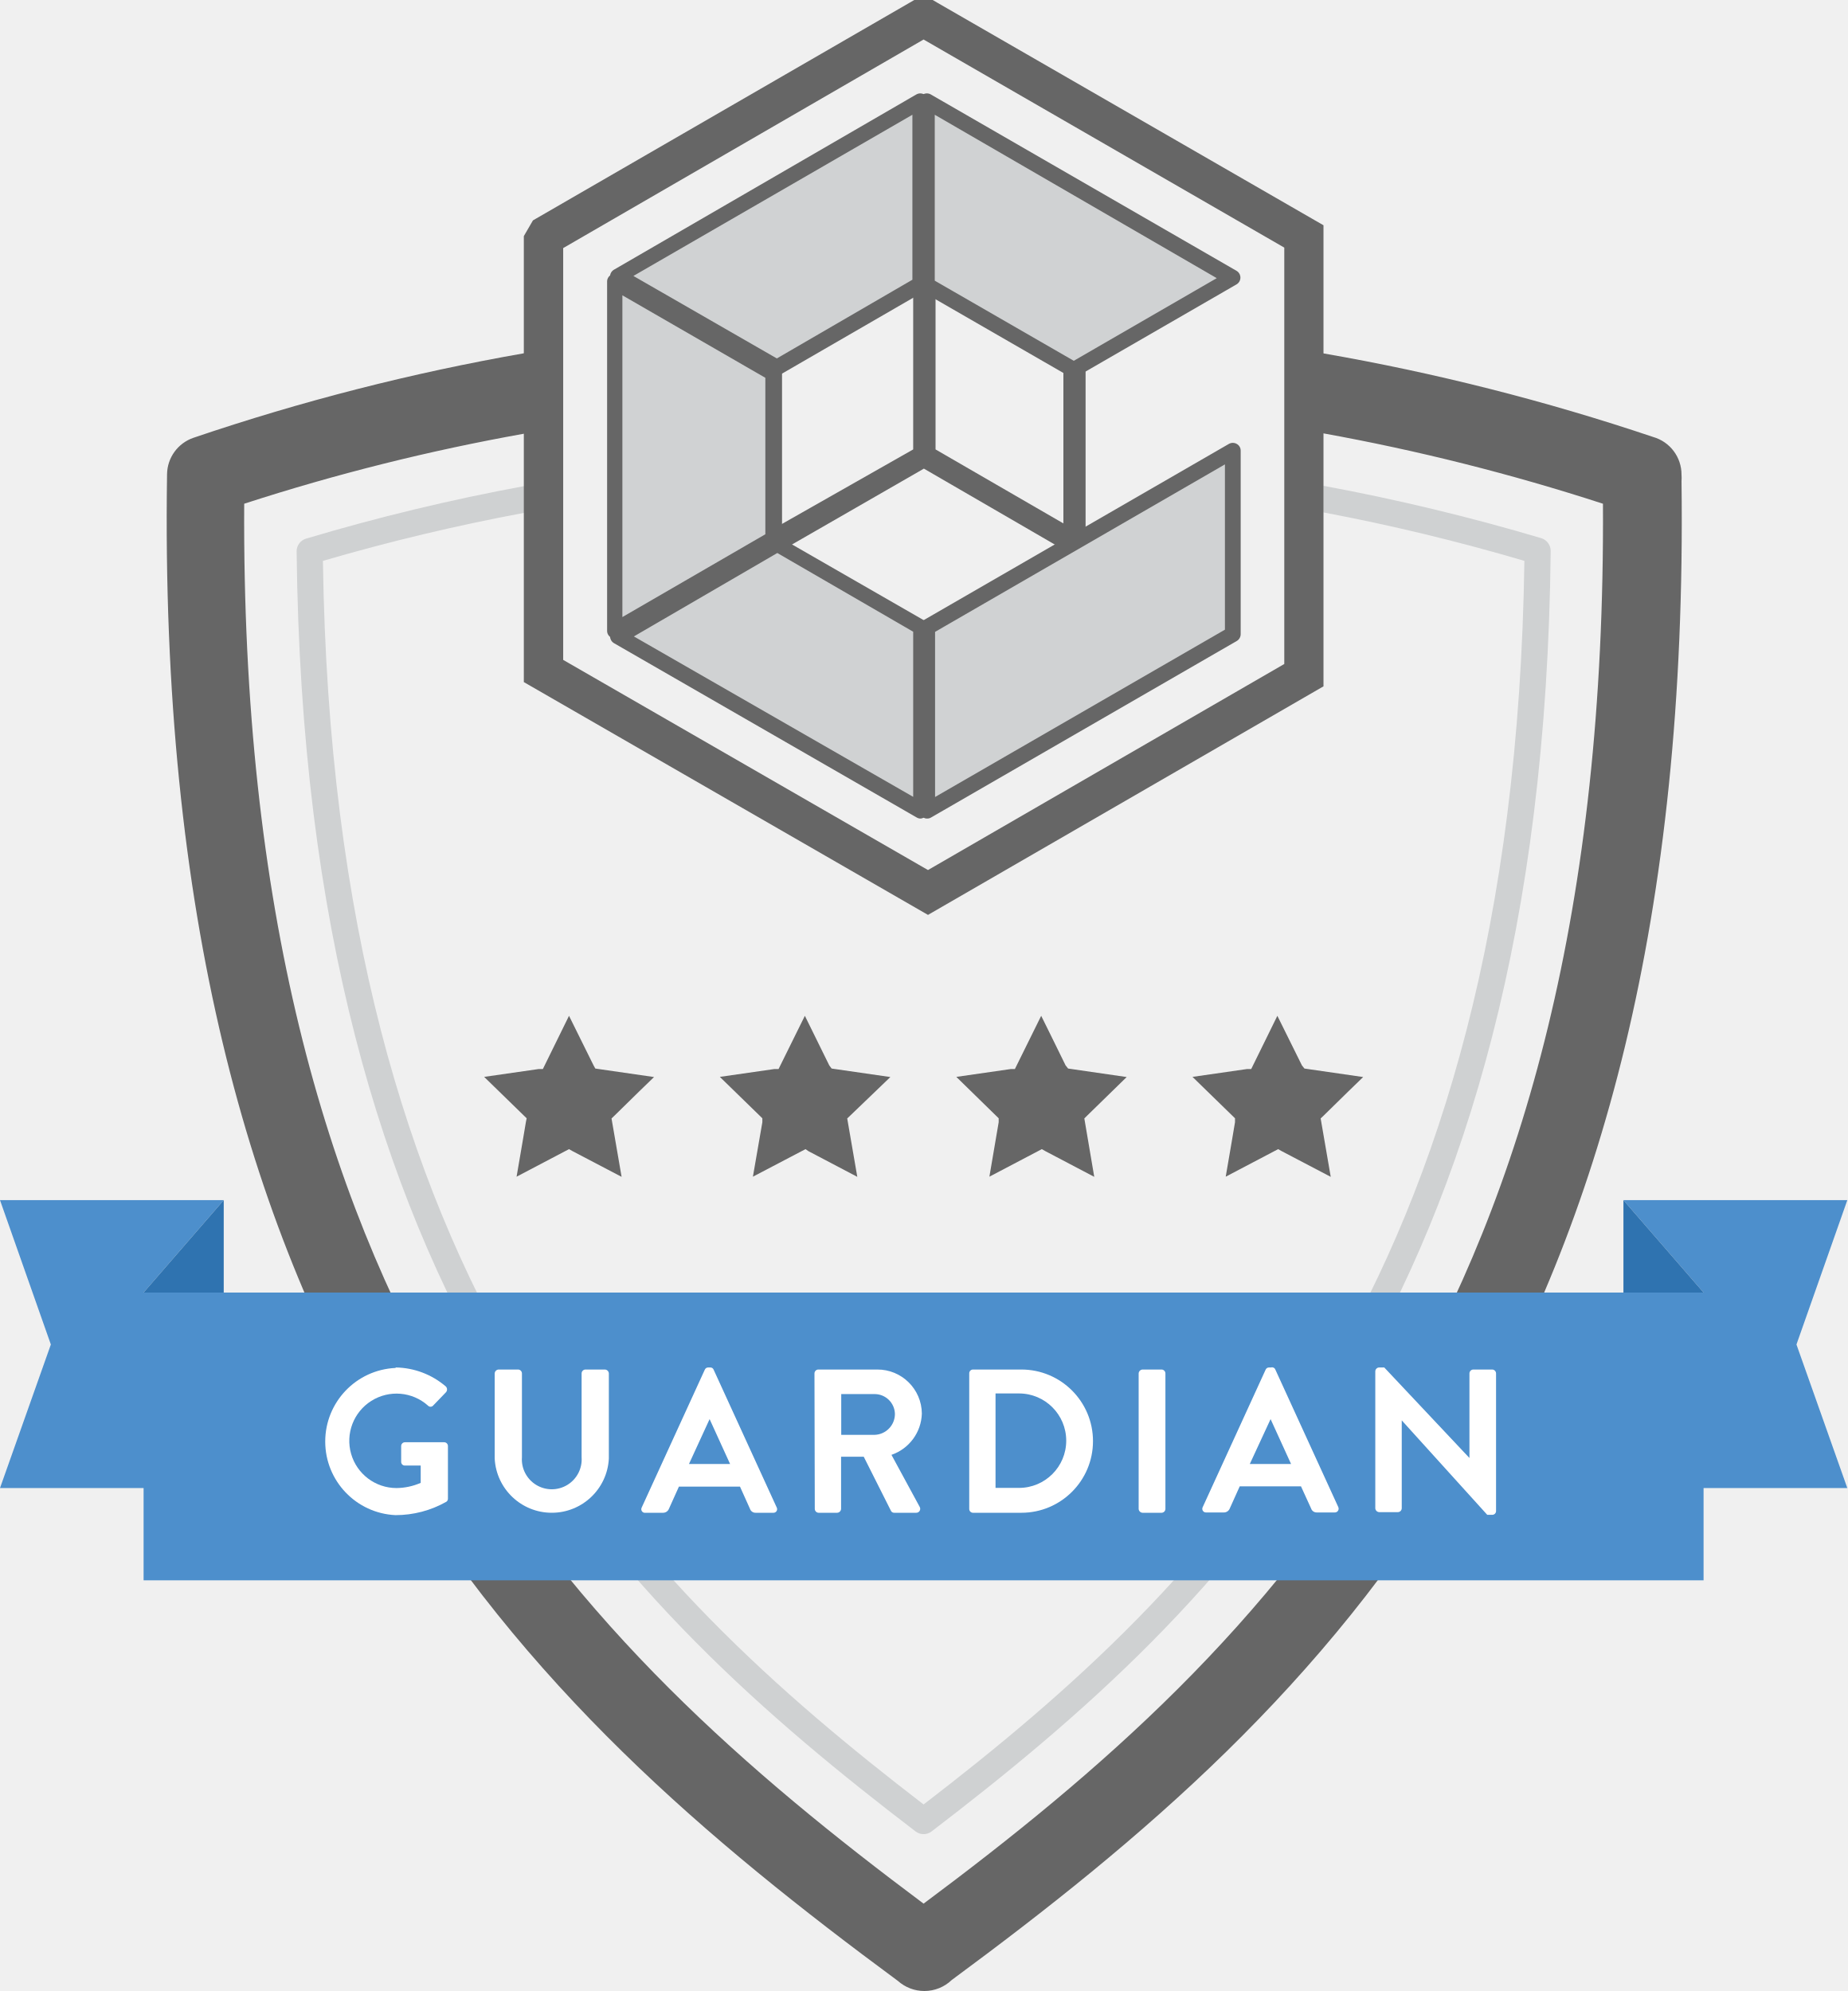
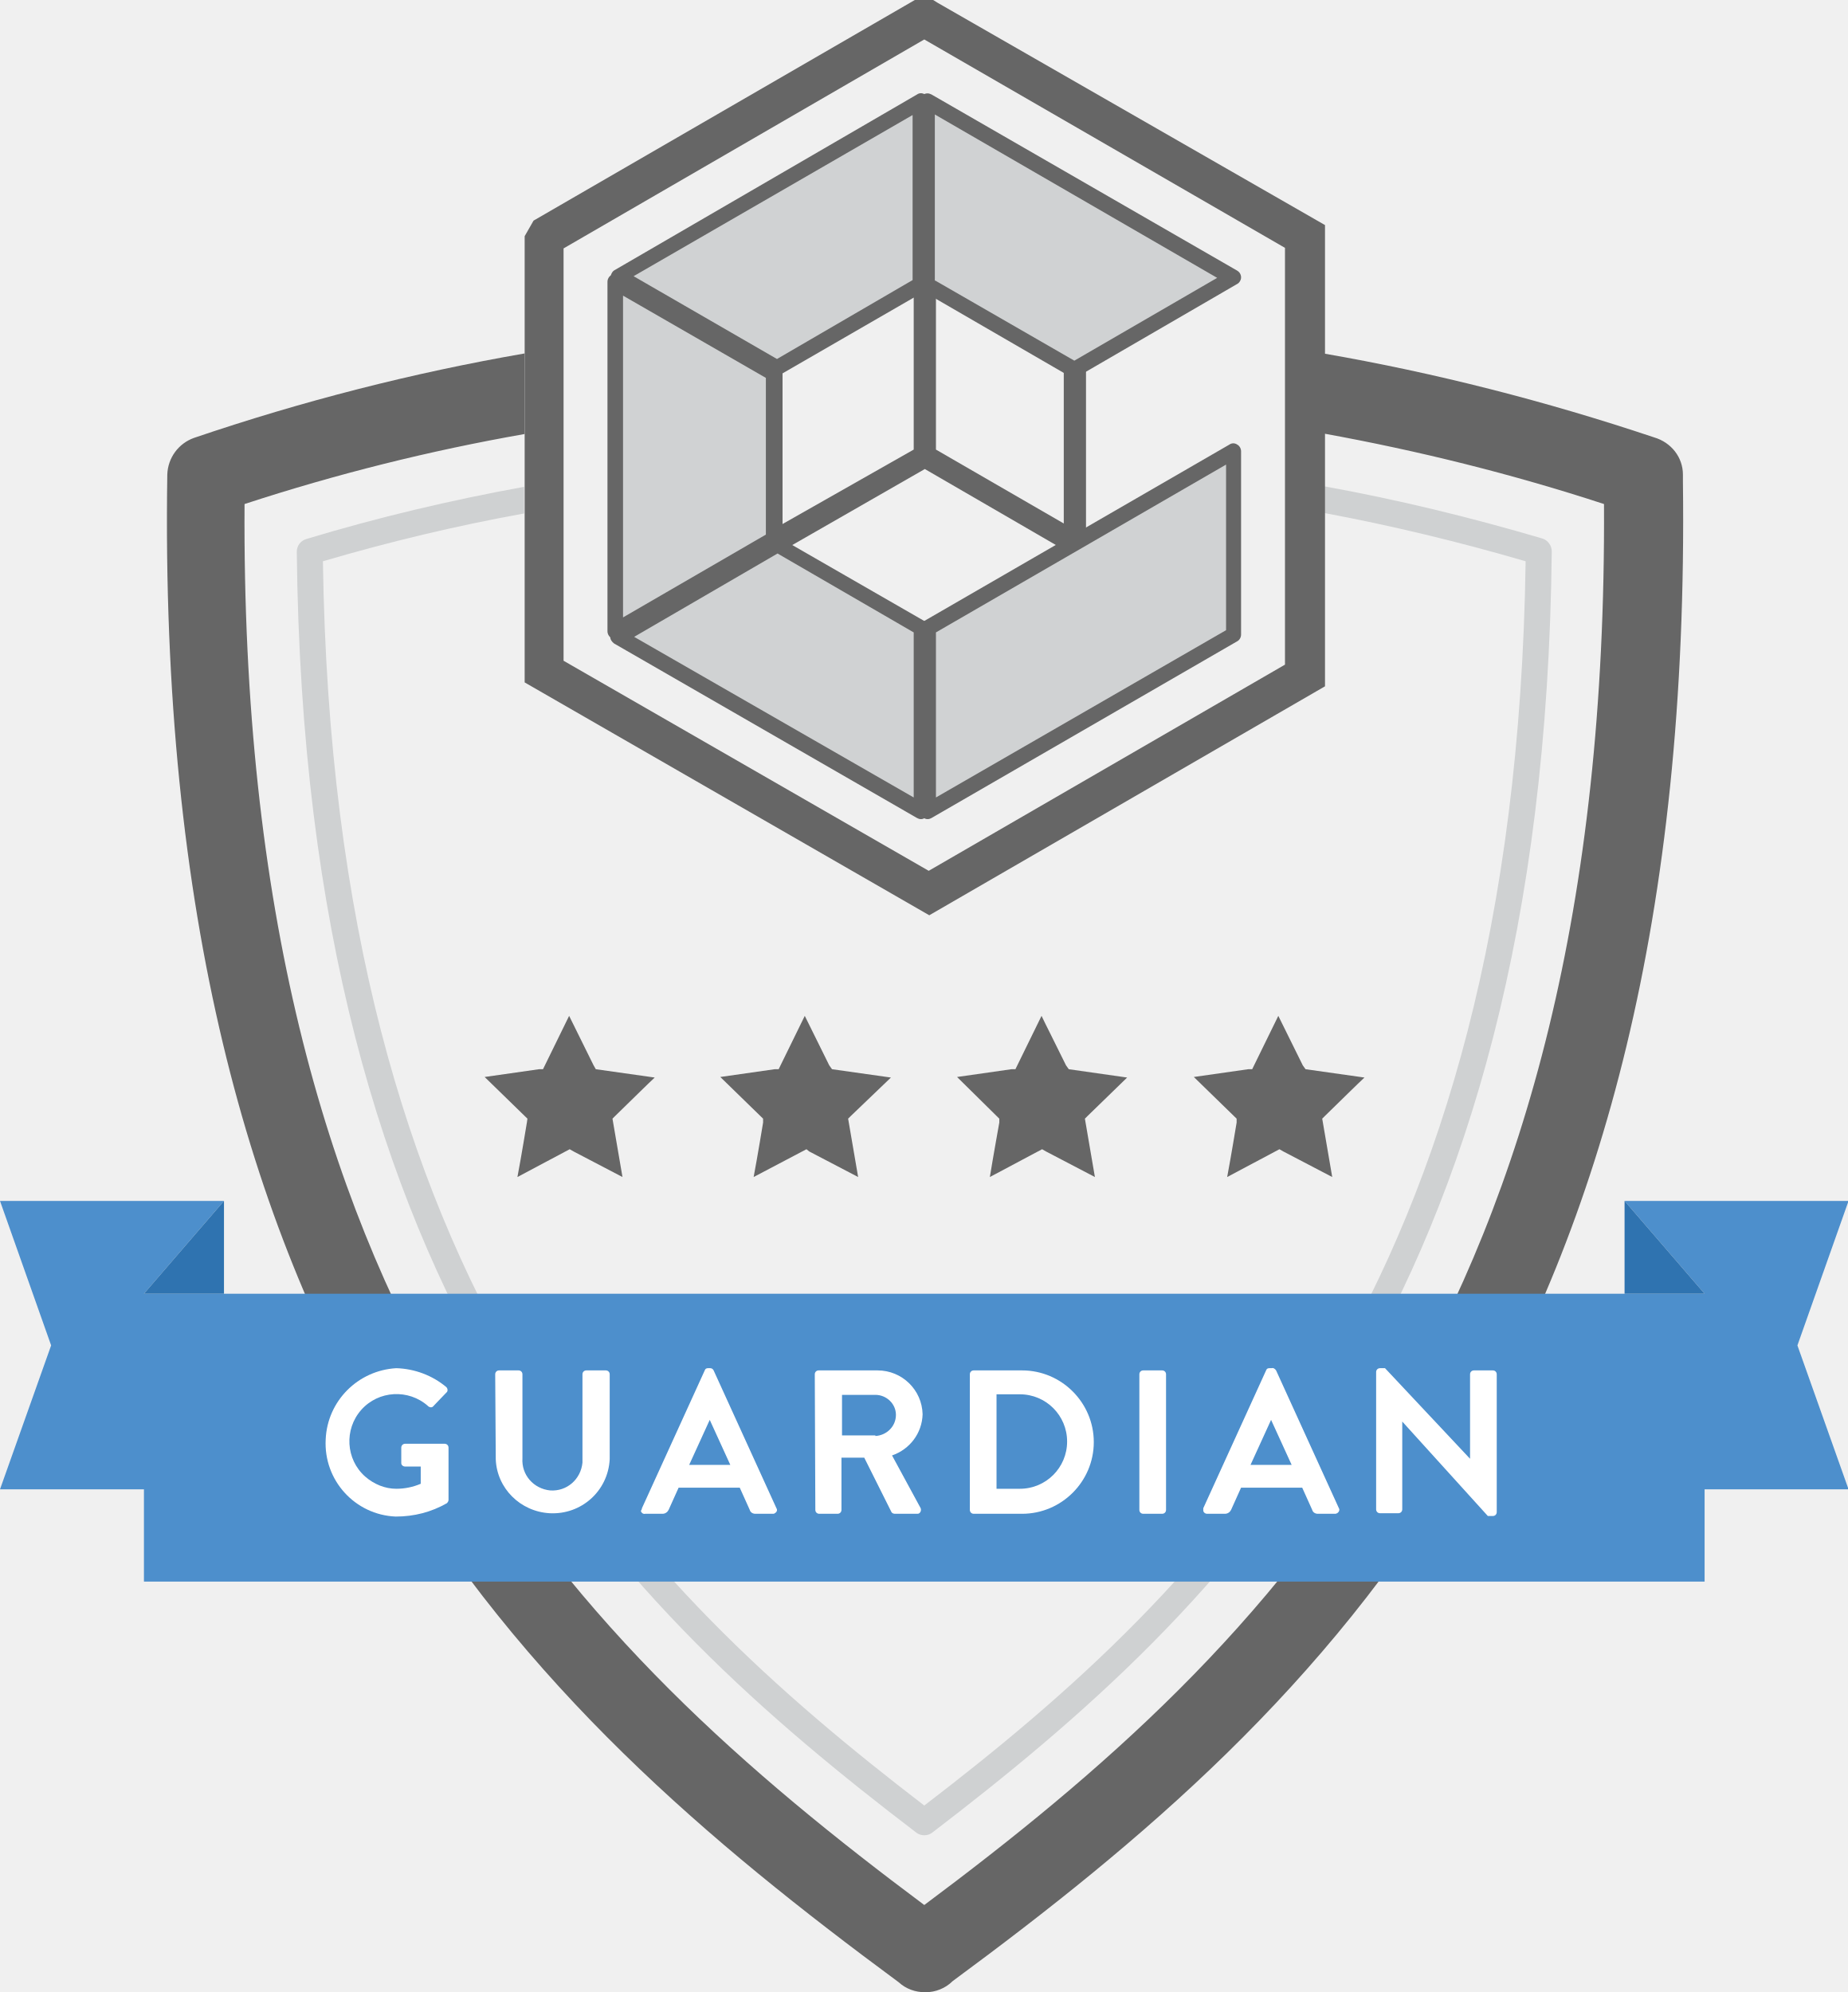
- <svg xmlns="http://www.w3.org/2000/svg" id="svg41297" version="1.1" viewBox="0 0 17.119 18.454" height="18.454mm" width="17.119mm">
-   <defs id="defs41291" />
-   <g transform="translate(32.37199,-139.6063)" id="layer1">
-     <g style="stroke-width:1.813" transform="matrix(0.1459045,0,0,0.1459045,-32.37199,139.6063)" id="Layer_2-610-0" data-name="Layer 2">
-       <g style="stroke-width:1.813" id="Layer_1-2-61-4" data-name="Layer 1">
-         <path style="fill:#666666;stroke-width:1.813" class="cls-1" d="M 105,27.76 A 141.73,141.73 0 0 0 84,22.44 v 5.08 A 135.37,135.37 0 0 1 101.81,32 c 0.29,51.38 -20.91,72.36 -43.15,88.93 v 0 C 36.42,104.32 15.22,83.34 15.51,32 a 133.59,133.59 0 0 1 17.78,-4.45 v -5.11 a 140.56,140.56 0 0 0 -21,5.37 2.48,2.48 0 0 0 -1.68,2.32 c -0.84,56 22.44,78 46.42,95.71 a 2.52,2.52 0 0 0 1.68,0.64 v 0 a 2.51,2.51 0 0 0 1.74,-0.7 C 84.34,108.16 107.51,86.2 106.8,30.57 a 2.73,2.73 0 0 0 0,-0.41 2.48,2.48 0 0 0 -1.8,-2.4 z" id="path5147-1" />
-         <path style="fill:#cfd1d2;stroke-width:1.813" class="cls-2" d="m 96.82,35.63 c -0.66,46.09 -19.94,65 -38.16,79 -18.21,-14 -37.49,-32.93 -38.15,-79 a 131.25,131.25 0 0 1 12.78,-3.05 v -1.7 a 132.55,132.55 0 0 0 -13.86,3.34 0.84,0.84 0 0 0 -0.59,0.8 c 0.51,47.72 20.57,67 39.32,81.33 a 0.84,0.84 0 0 0 1,0 C 77.92,102 98,82.74 98.49,35 A 0.85,0.85 0 0 0 97.9,34.19 134.89,134.89 0 0 0 84.05,30.86 v 1.69 a 131.09,131.09 0 0 1 12.77,3.08 z" id="path5149-1" />
-         <path style="fill:#666666;stroke-width:1.813" class="cls-1" d="M 59.53,0.17 59.24,0 H 58.07 L 33.85,14 33.27,15 V 43.33 L 58.94,58.12 84.06,43.6 V 14.31 Z M 58.94,55.27 35.77,41.92 V 15.76 L 58.66,2.51 81.57,15.73 v 26.45 z" id="path5151-3" />
-         <polygon style="fill:#d0d2d3;stroke-width:1.813" class="cls-3" points="39.23,17.54 49.34,23.35 58.45,18.07 58.45,6.43 " id="polygon5153-5" />
-         <path style="fill:#666666;stroke-width:1.813" class="cls-1" d="M 49.34,23.85 A 0.47,0.47 0 0 1 49.09,23.78 L 39,18 a 0.5,0.5 0 0 1 0,-0.87 L 58.2,6 a 0.5,0.5 0 0 1 0.5,0 0.47,0.47 0 0 1 0.25,0.43 v 11.64 a 0.5,0.5 0 0 1 -0.25,0.44 l -9.11,5.27 a 0.45,0.45 0 0 1 -0.25,0.07 z m -9.11,-6.32 9.11,5.24 8.61,-5 V 7.29 Z" id="path5155-9" />
-         <polygon style="fill:#d0d2d3;stroke-width:1.813" class="cls-3" points="49.13,34.23 49.13,23.71 39.03,17.89 39.06,40.07 " id="polygon5157-3" />
-         <path style="fill:#666666;stroke-width:1.813" class="cls-1" d="M 39.06,40.57 A 0.45,0.45 0 0 1 38.81,40.5 0.48,0.48 0 0 1 38.56,40.07 V 17.89 a 0.48,0.48 0 0 1 0.25,-0.43 0.5,0.5 0 0 1 0.5,0 l 10.1,5.81 a 0.51,0.51 0 0 1 0.26,0.44 v 10.52 a 0.5,0.5 0 0 1 -0.25,0.43 L 39.31,40.5 a 0.47,0.47 0 0 1 -0.25,0.07 z M 39.53,18.76 V 39.2 l 9.08,-5.26 V 24 Z" id="path5159-4" />
-         <polygon style="fill:#d0d2d3;stroke-width:1.813" class="cls-3" points="58.87,28.84 58.87,18.07 58.45,18.07 58.45,28.84 49.13,34.23 49.34,34.59 58.66,29.19 67.98,34.59 68.4,34.35 68.4,23.34 68.2,23.46 67.99,23.34 67.99,34.12 " id="polygon5161-1" />
-         <path style="fill:#666666;stroke-width:1.813" class="cls-1" d="M 68,35.09 A 0.57,0.57 0 0 1 67.75,35.03 L 58.68,29.77 49.59,35 a 0.46,0.46 0 0 1 -0.38,0 0.47,0.47 0 0 1 -0.3,-0.23 L 48.7,34.41 a 0.5,0.5 0 0 1 0.18,-0.68 L 58,28.55 V 18.07 a 0.51,0.51 0 0 1 0.5,-0.5 h 0.42 a 0.51,0.51 0 0 1 0.5,0.5 v 10.48 l 8.12,4.7 v -9.91 a 0.48,0.48 0 0 1 0.25,-0.43 0.53,0.53 0 0 1 0.46,0 0.51,0.51 0 0 1 0.45,0 0.48,0.48 0 0 1 0.25,0.43 v 11 a 0.48,0.48 0 0 1 -0.25,0.43 l -0.42,0.25 A 0.51,0.51 0 0 1 68,35.09 Z" id="path5163-5" />
-         <polygon style="fill:#d0d2d3;stroke-width:1.813" class="cls-3" points="58.87,18.07 68.19,23.46 78.28,17.63 58.87,6.43 " id="polygon5165-0" />
-         <path style="fill:#666666;stroke-width:1.813" class="cls-1" d="M 68.2,24 A 0.43,0.43 0 0 1 67.95,23.93 L 58.62,18.55 A 0.5,0.5 0 0 1 58.37,18.11 V 6.43 A 0.5,0.5 0 0 1 59.12,6 l 19.41,11.2 a 0.5,0.5 0 0 1 0,0.87 L 68.45,23.89 A 0.47,0.47 0 0 1 68.2,24 Z M 59.37,17.83 68.2,22.92 77.28,17.67 59.37,7.29 Z" id="path5167-8" />
-         <polygon style="fill:#d0d2d3;stroke-width:1.813" class="cls-3" points="58.89,51.5 78.3,40.28 78.3,28.63 58.89,39.85 " id="polygon5169-3" />
-         <path style="fill:#666666;stroke-width:1.813" class="cls-1" d="M 58.89,52 A 0.43,0.43 0 0 1 58.64,51.93 0.48,0.48 0 0 1 58.39,51.5 V 39.85 a 0.5,0.5 0 0 1 0.25,-0.44 L 78.05,28.2 a 0.5,0.5 0 0 1 0.5,0 0.48,0.48 0 0 1 0.25,0.43 v 11.65 a 0.5,0.5 0 0 1 -0.25,0.44 L 59.14,51.93 A 0.47,0.47 0 0 1 58.89,52 Z m 0.5,-11.86 V 50.63 L 77.8,40 V 29.5 Z" id="path5171-5" />
-         <polygon style="fill:#d0d2d3;stroke-width:1.813" class="cls-3" points="39.26,40.43 58.47,51.48 58.47,39.84 49.34,34.59 " id="polygon5173-6" />
-         <path style="fill:#666666;stroke-width:1.813" class="cls-1" d="M 58.47,52 A 0.47,0.47 0 0 1 58.22,51.93 L 39,40.86 A 0.5,0.5 0 0 1 38.75,40.43 0.52,0.52 0 0 1 39,40 l 10.08,-5.83 a 0.5,0.5 0 0 1 0.5,0 l 9.13,5.25 a 0.5,0.5 0 0 1 0.25,0.43 V 51.48 A 0.48,0.48 0 0 1 58.71,51.91 0.45,0.45 0 0 1 58.47,52 Z M 40.26,40.43 58,50.62 V 40.13 l -8.63,-5 z" id="path5175-5" />
-         <path style="fill:#666666;stroke-width:1.813" class="cls-1" d="m 37.81,67.88 3.73,0.54 c -0.48,0.46 -1.25,1.21 -2.51,2.45 l -0.19,0.18 0.64,3.71 -3.11,-1.63 -0.23,-0.13 -3.33,1.75 c 0.23,-1.31 0.59,-3.46 0.59,-3.46 l 0.05,-0.25 -2.7,-2.63 3.47,-0.5 h 0.26 l 1.66,-3.38 1.56,3.15 z" id="path5177-9" />
-         <path style="fill:#666666;stroke-width:1.813" class="cls-1" d="m 52.82,67.88 3.73,0.54 -2.55,2.45 -0.19,0.18 0.64,3.71 -3.1,-1.63 -0.19,-0.13 -3.34,1.75 c 0.23,-1.31 0.6,-3.46 0.6,-3.46 v -0.25 l -2.7,-2.63 3.47,-0.5 h 0.26 l 1.67,-3.38 1.55,3.15 z" id="path5179-9" />
-         <path style="fill:#666666;stroke-width:1.813" class="cls-1" d="m 67.84,67.88 3.72,0.54 -2.51,2.45 -0.18,0.18 0.63,3.71 -3.1,-1.63 -0.23,-0.13 -3.33,1.75 c 0.22,-1.31 0.59,-3.46 0.59,-3.46 v -0.25 l -2.69,-2.63 3.47,-0.5 h 0.25 l 1.67,-3.38 c 0.29,0.59 0.77,1.55 1.55,3.15 z" id="path5181-0" />
-         <path style="fill:#666666;stroke-width:1.813" class="cls-1" d="m 82.85,67.88 3.73,0.54 c -0.48,0.46 -1.25,1.21 -2.51,2.45 l -0.19,0.18 0.64,3.71 -3.11,-1.63 -0.23,-0.13 -3.33,1.75 c 0.23,-1.31 0.59,-3.46 0.59,-3.46 v -0.25 l -2.7,-2.63 3.47,-0.5 h 0.26 l 1.66,-3.38 1.56,3.15 z" id="path5183-7" />
-         <polygon style="fill:#4d8fcc;stroke-width:1.813" class="cls-4" points="3.23,85.41 0,94.53 9.12,94.53 9.12,100.39 108.2,100.39 108.2,94.53 117.33,94.53 114.1,85.41 117.33,76.24 103.11,76.24 108.2,82.11 9.12,82.11 14.21,76.24 0,76.24 " id="polygon5185-6" />
-         <polygon style="fill:#2f73b0;stroke-width:1.813" class="cls-5" points="108.2,82.11 103.11,76.24 103.11,82.11 " id="polygon5187-3" />
-         <polygon style="fill:#2f73b0;stroke-width:1.813" class="cls-5" points="9.12,82.11 14.21,76.24 14.21,82.11 " id="polygon5189-7" />
-         <path style="fill:#ffffff;stroke-width:1.813" class="cls-6" d="m 25.14,86.87 a 5,5 0 0 1 3.18,1.21 0.27,0.27 0 0 1 0,0.37 l -0.81,0.84 a 0.22,0.22 0 0 1 -0.33,0 3,3 0 1 0 -2,5.24 3.93,3.93 0 0 0 1.54,-0.33 v -1.1 h -1 a 0.23,0.23 0 0 1 -0.24,-0.23 v -1 a 0.24,0.24 0 0 1 0.24,-0.25 h 2.5 a 0.24,0.24 0 0 1 0.23,0.25 v 3.33 a 0.23,0.23 0 0 1 -0.1,0.2 6.55,6.55 0 0 1 -3.23,0.85 4.68,4.68 0 0 1 0,-9.35 z" id="path5191-6" />
-         <path style="fill:#ffffff;stroke-width:1.813" class="cls-6" d="M 31.42,87.25 A 0.26,0.26 0 0 1 31.67,87 h 1.24 a 0.25,0.25 0 0 1 0.24,0.25 v 5.32 a 1.9,1.9 0 1 0 3.79,0 V 87.25 A 0.25,0.25 0 0 1 37.18,87 h 1.24 a 0.26,0.26 0 0 1 0.25,0.25 v 5.41 a 3.63,3.63 0 0 1 -7.25,0 z" id="path5193-1" />
-         <path style="fill:#ffffff;stroke-width:1.813" class="cls-6" d="m 40.76,95.76 4,-8.74 a 0.23,0.23 0 0 1 0.22,-0.15 h 0.13 a 0.22,0.22 0 0 1 0.22,0.15 l 4,8.74 A 0.23,0.23 0 0 1 49.11,96.1 H 48 A 0.37,0.37 0 0 1 47.63,95.84 L 47,94.44 h -3.88 l -0.63,1.4 A 0.4,0.4 0 0 1 42.11,96.1 H 41 A 0.23,0.23 0 0 1 40.76,95.76 Z M 46.37,93 45.07,90.15 v 0 L 43.76,93 Z" id="path5195-5" />
-         <path style="fill:#ffffff;stroke-width:1.813" class="cls-6" d="M 51.73,87.25 A 0.25,0.25 0 0 1 52,87 h 3.71 a 2.82,2.82 0 0 1 2.84,2.8 2.86,2.86 0 0 1 -1.93,2.62 l 1.79,3.3 A 0.25,0.25 0 0 1 58.18,96.1 H 56.8 a 0.22,0.22 0 0 1 -0.21,-0.12 l -1.73,-3.44 h -1.44 v 3.32 A 0.26,0.26 0 0 1 53.17,96.1 H 52 a 0.25,0.25 0 0 1 -0.25,-0.24 z m 3.82,3.9 a 1.33,1.33 0 0 0 1.29,-1.33 1.29,1.29 0 0 0 -1.29,-1.26 h -2.12 v 2.59 z" id="path5197-0" />
-         <path style="fill:#ffffff;stroke-width:1.813" class="cls-6" d="M 61.56,87.25 A 0.24,0.24 0 0 1 61.79,87 h 3.08 a 4.55,4.55 0 1 1 0,9.1 h -3.08 a 0.24,0.24 0 0 1 -0.23,-0.24 z m 3.16,7.27 a 3,3 0 0 0 0,-6 h -1.49 v 6 z" id="path5199-6" />
-         <path style="fill:#ffffff;stroke-width:1.813" class="cls-6" d="M 72.32,87.25 A 0.26,0.26 0 0 1 72.57,87 h 1.21 a 0.25,0.25 0 0 1 0.24,0.25 v 8.61 a 0.25,0.25 0 0 1 -0.24,0.24 h -1.21 a 0.26,0.26 0 0 1 -0.25,-0.24 z" id="path5201-5" />
-         <path style="fill:#ffffff;stroke-width:1.813" class="cls-6" d="m 76.38,95.76 4,-8.74 a 0.23,0.23 0 0 1 0.22,-0.15 h 0.13 A 0.22,0.22 0 0 1 81,87 l 4,8.74 a 0.24,0.24 0 0 1 -0.23,0.34 h -1.13 a 0.37,0.37 0 0 1 -0.37,-0.26 l -0.64,-1.4 h -3.89 l -0.63,1.4 a 0.4,0.4 0 0 1 -0.38,0.26 H 76.6 A 0.23,0.23 0 0 1 76.38,95.76 Z M 82,93 80.7,90.15 v 0 L 79.38,93 Z" id="path5203-0" />
-         <path style="fill:#ffffff;stroke-width:1.813" class="cls-6" d="m 87.35,87.11 a 0.25,0.25 0 0 1 0.25,-0.24 h 0.32 l 5.41,5.75 v 0 -5.37 A 0.25,0.25 0 0 1 93.58,87 h 1.19 a 0.25,0.25 0 0 1 0.25,0.25 V 96 a 0.24,0.24 0 0 1 -0.25,0.23 h -0.31 l -5.43,-6 v 0 5.59 a 0.25,0.25 0 0 1 -0.25,0.24 H 87.6 a 0.26,0.26 0 0 1 -0.25,-0.24 z" id="path5205-8" />
+ <svg xmlns="http://www.w3.org/2000/svg" version="1.1" id="svg41297" x="0px" y="0px" viewBox="0 0 48.5 52.3" style="enable-background:new 0 0 48.5 52.3;" xml:space="preserve">
+   <style type="text/css">
+ 	.st0{fill:#666666;}
+ 	.st1{fill:#CFD1D2;}
+ 	.st2{fill:#D0D2D3;}
+ 	.st3{fill:#4D8FCC;}
+ 	.st4{fill:#2F73B0;}
+ 	.st5{fill:#FFFFFF;}
+ </style>
+   <g id="layer1" transform="translate(32.37199,-139.6063)">
+     <g id="Layer_2-610-0" transform="matrix(0.1459045,0,0,0.1459045,-32.37199,139.6063)">
+       <g id="Layer_1-2-61-4">
+         <path id="path5147-1" class="st0" d="M297.6,78.7c-19.4-6.5-39.3-11.6-59.5-15.1V78c17.1,3.1,34,7.3,50.5,12.7     c0.8,145.6-59.3,205.1-122.3,252.1l0,0C103.2,295.7,43.1,236.2,44,90.7c16.5-5.4,33.3-9.6,50.4-12.6V63.6     c-20.2,3.5-40.1,8.6-59.5,15.2c-2.8,1-4.7,3.6-4.8,6.6c-2.4,158.7,63.6,221.1,131.6,271.3c1.3,1.2,3,1.8,4.8,1.8l0,0     c1.8,0,3.6-0.7,4.9-2c67.7-49.9,133.4-112.2,131.4-269.9c0-0.4,0-0.8,0-1.2C302.8,82.3,300.7,79.6,297.6,78.7z" />
+         <path id="path5149-1" class="st1" d="M274.5,101c-1.9,130.6-56.5,184.3-108.2,223.9C114.7,285.3,60,231.6,58.1,101     c11.9-3.5,24-6.4,36.2-8.6v-4.8C81.1,90,68,93.1,55.1,97c-1,0.3-1.7,1.2-1.7,2.3c1.4,135.3,58.3,189.9,111.5,230.5     c0.8,0.6,2,0.6,2.8,0c53.2-40.7,110.1-95.3,111.5-230.6c0-1-0.7-2-1.7-2.3c-12.9-3.8-26-7-39.3-9.4v4.8     C250.5,94.6,262.5,97.5,274.5,101z" />
+         <path id="path5151-3" class="st0" d="M168.7,0.5L167.9,0h-3.3L96,39.7l-1.6,2.8v80.3l72.8,41.9l71.2-41.2v-83L168.7,0.5z      M167.1,156.7l-65.7-37.8V44.7l64.9-37.6l64.9,37.5v75L167.1,156.7z" />
+         <polygon id="polygon5153-5" class="st2" points="111.2,49.7 139.9,66.2 165.7,51.2 165.7,18.2    " />
+         <path id="path5155-9" class="st0" d="M139.9,67.6c-0.3,0-0.5-0.1-0.7-0.2L110.6,51c-0.7-0.4-0.9-1.3-0.5-1.9     c0.1-0.2,0.3-0.4,0.5-0.5L165,17c0.4-0.3,1-0.3,1.4,0c0.4,0.2,0.7,0.7,0.7,1.2v33c0,0.5-0.3,1-0.7,1.2l-25.8,14.9     C140.4,67.5,140.1,67.6,139.9,67.6z M114,49.7l25.8,14.9l24.4-14.2V20.7L114,49.7z" />
+         <polygon id="polygon5157-3" class="st2" points="139.3,97 139.3,67.2 110.6,50.7 110.7,113.6    " />
+         <path id="path5159-4" class="st0" d="M110.7,115c-0.3,0-0.5-0.1-0.7-0.2c-0.4-0.2-0.7-0.7-0.7-1.2V50.7c0-0.5,0.3-1,0.7-1.2     c0.4-0.3,1-0.3,1.4,0L140.1,66c0.5,0.3,0.7,0.7,0.7,1.2V97c0,0.5-0.3,1-0.7,1.2l-28.7,16.6C111.2,114.9,111,115,110.7,115z      M112.1,53.2v57.9l25.7-14.9V68L112.1,53.2z" />
+         <polygon id="polygon5161-1" class="st2" points="166.9,81.8 166.9,51.2 165.7,51.2 165.7,81.8 139.3,97 139.9,98.1 166.3,82.7      192.7,98.1 193.9,97.4 193.9,66.2 193.3,66.5 192.7,66.2 192.7,96.7    " />
+         <path id="path5163-5" class="st0" d="M192.8,99.5c-0.2,0-0.5-0.1-0.7-0.2l-25.7-14.9l-25.8,14.8c-0.3,0.2-0.7,0.2-1.1,0     c-0.4-0.1-0.7-0.3-0.9-0.7l-0.6-1c-0.4-0.7-0.2-1.5,0.5-1.9l25.9-14.7V51.2c0-0.8,0.6-1.4,1.4-1.4h1.2c0.8,0,1.4,0.6,1.4,1.4     v29.7l23,13.3V66.2c0-0.5,0.3-1,0.7-1.2c0.4-0.2,0.9-0.2,1.3,0c0.4-0.2,0.9-0.2,1.3,0c0.4,0.2,0.7,0.7,0.7,1.2v31.2     c0,0.5-0.3,1-0.7,1.2l-1.2,0.7C193.3,99.4,193,99.5,192.8,99.5z" />
+         <polygon id="polygon5165-0" class="st2" points="166.9,51.2 193.3,66.5 221.9,50 166.9,18.2    " />
+         <path id="path5167-8" class="st0" d="M193.3,68c-0.3,0-0.5-0.1-0.7-0.2l-26.4-15.3c-0.4-0.3-0.7-0.7-0.7-1.2V18.2     c0-0.8,0.6-1.4,1.4-1.4c0.2,0,0.5,0.1,0.7,0.2l55,31.7c0.7,0.4,0.9,1.3,0.5,1.9c-0.1,0.2-0.3,0.4-0.5,0.5L194,67.7     C193.8,67.9,193.6,68,193.3,68z M168.3,50.5l25,14.4l25.7-14.9l-50.8-29.4V50.5z" />
+         <polygon id="polygon5169-3" class="st2" points="166.9,146 222,114.2 222,81.2 166.9,113    " />
+         <path id="path5171-5" class="st0" d="M166.9,147.4c-0.3,0-0.5-0.1-0.7-0.2c-0.4-0.2-0.7-0.7-0.7-1.2v-33c0-0.5,0.3-1,0.7-1.2     l55-31.8c0.4-0.3,1-0.3,1.4,0c0.4,0.2,0.7,0.7,0.7,1.2v33c0,0.5-0.3,1-0.7,1.2l-55,31.8C167.4,147.3,167.2,147.4,166.9,147.4z      M168.4,113.8v29.7l52.2-30.1V83.6L168.4,113.8z" />
+         <polygon id="polygon5173-6" class="st2" points="111.3,114.6 165.7,145.9 165.7,112.9 139.9,98.1    " />
+         <path id="path5175-5" class="st0" d="M165.7,147.4c-0.3,0-0.5-0.1-0.7-0.2l-54.5-31.4c-0.4-0.3-0.7-0.7-0.7-1.2     c0-0.5,0.3-1,0.7-1.2l28.6-16.5c0.4-0.3,1-0.3,1.4,0l25.9,14.9c0.4,0.3,0.7,0.7,0.7,1.2v33c0,0.5-0.3,1-0.7,1.2     C166.2,147.3,166,147.4,165.7,147.4z M114.1,114.6l50.3,28.9v-29.7l-24.5-14.2L114.1,114.6z" />
+         <path id="path5177-9" class="st0" d="M107.2,192.4l10.6,1.5c-1.4,1.3-3.5,3.4-7.1,6.9l-0.5,0.5l1.8,10.5l-8.8-4.6l-0.7-0.4     l-9.4,5c0.7-3.7,1.7-9.8,1.7-9.8l0.1-0.7l-7.7-7.5l9.8-1.4h0.7l4.7-9.6l4.4,8.9L107.2,192.4z" />
+         <path id="path5179-9" class="st0" d="M149.7,192.4l10.6,1.5l-7.2,6.9l-0.5,0.5l1.8,10.5l-8.8-4.6l-0.5-0.4l-9.5,5     c0.7-3.7,1.7-9.8,1.7-9.8v-0.7l-7.7-7.5l9.8-1.4h0.7l4.7-9.6l4.4,8.9L149.7,192.4z" />
+         <path id="path5181-0" class="st0" d="M192.3,192.4l10.5,1.5l-7.1,6.9l-0.5,0.5l1.8,10.5l-8.8-4.6l-0.7-0.4l-9.4,5     c0.6-3.7,1.7-9.8,1.7-9.8v-0.7l-7.6-7.5l9.8-1.4h0.7l4.7-9.6c0.8,1.7,2.2,4.4,4.4,8.9L192.3,192.4z" />
+         <path id="path5183-7" class="st0" d="M234.9,192.4l10.6,1.5c-1.4,1.3-3.5,3.4-7.1,6.9l-0.5,0.5l1.8,10.5l-8.8-4.6l-0.7-0.4     l-9.4,5c0.7-3.7,1.7-9.8,1.7-9.8v-0.7l-7.7-7.5l9.8-1.4h0.7l4.7-9.6l4.4,8.9L234.9,192.4z" />
+         <polygon id="polygon5185-6" class="st3" points="9.2,242.1 0,268 25.9,268 25.9,284.6 306.7,284.6 306.7,268 332.6,268      323.4,242.1 332.6,216.1 292.3,216.1 306.7,232.8 25.9,232.8 40.3,216.1 0,216.1    " />
+         <polygon id="polygon5187-3" class="st4" points="306.7,232.8 292.3,216.1 292.3,232.8    " />
+         <polygon id="polygon5189-7" class="st4" points="25.9,232.8 40.3,216.1 40.3,232.8    " />
+         <path id="path5191-6" class="st5" d="M71.3,246.2c3.3,0.1,6.5,1.3,9,3.4c0.3,0.3,0.3,0.8,0,1l-2.3,2.4c-0.2,0.3-0.6,0.3-0.9,0.1     c0,0,0,0-0.1-0.1c-3.5-3.1-8.9-2.8-12,0.7c-3.1,3.5-2.8,8.9,0.7,12c1.6,1.4,3.6,2.2,5.6,2.2c1.5,0,3-0.3,4.4-0.9v-3.1h-2.8     c-0.4,0-0.7-0.3-0.7-0.6c0,0,0,0,0,0v-2.8c0-0.4,0.3-0.7,0.7-0.7c0,0,0,0,0,0H80c0.4,0,0.7,0.3,0.7,0.7c0,0,0,0,0,0v9.4     c0,0.2-0.1,0.4-0.3,0.6c-2.8,1.6-5.9,2.4-9.2,2.4c-7.3-0.3-13-6.5-12.6-13.9C58.9,252.1,64.4,246.6,71.3,246.2L71.3,246.2z" />
+         <path id="path5193-1" class="st5" d="M89.1,247.3c0-0.4,0.3-0.7,0.7-0.7h3.5c0.4,0,0.7,0.3,0.7,0.7v15.1c-0.2,3,2,5.5,5,5.8     c3,0.2,5.5-2,5.8-5c0-0.3,0-0.5,0-0.8v-15.1c0-0.4,0.3-0.7,0.7-0.7h3.5c0.4,0,0.7,0.3,0.7,0.7v15.3c-0.3,5.7-5.1,10-10.8,9.7     c-5.3-0.3-9.5-4.5-9.7-9.7L89.1,247.3z" />
+         <path id="path5195-5" class="st5" d="M115.5,271.4l11.3-24.8c0.1-0.3,0.3-0.4,0.6-0.4h0.4c0.3,0,0.5,0.2,0.6,0.4l11.3,24.8     c0.2,0.3,0.1,0.7-0.3,0.9c-0.1,0.1-0.2,0.1-0.4,0.1h-3.1c-0.5,0-0.9-0.3-1-0.7l-1.8-4h-11l-1.8,4c-0.2,0.4-0.6,0.7-1.1,0.7h-3.1     c-0.4,0.1-0.7-0.2-0.8-0.5C115.4,271.7,115.5,271.6,115.5,271.4z M131.4,263.6l-3.7-8.1l0,0l-3.7,8.1H131.4z" />
+         <path id="path5197-0" class="st5" d="M146.6,247.3c0-0.4,0.3-0.7,0.7-0.7c0,0,0,0,0.1,0h10.5c4.4,0,8,3.5,8.1,7.9c0,0,0,0,0,0     c-0.1,3.4-2.3,6.3-5.5,7.4l5.1,9.4c0.2,0.3,0.1,0.8-0.2,1c-0.1,0.1-0.3,0.1-0.4,0.1H161c-0.2,0-0.5-0.1-0.6-0.3l-4.9-9.8h-4.1     v9.4c0,0.4-0.3,0.7-0.7,0.7h-3.3c-0.4,0-0.7-0.3-0.7-0.7L146.6,247.3z M157.5,258.4c2-0.1,3.7-1.7,3.7-3.8c0-2-1.7-3.6-3.7-3.6     h-6v7.3H157.5z" />
+         <path id="path5199-6" class="st5" d="M174.5,247.3c0-0.4,0.3-0.7,0.7-0.7c0,0,0,0,0,0h8.7c7.1,0,12.9,5.8,12.9,12.9     c0,7.1-5.8,12.9-12.9,12.9c0,0,0,0,0,0h-8.7c-0.4,0-0.7-0.3-0.7-0.7V247.3z M183.5,267.9c4.7,0,8.5-3.8,8.5-8.5     c0-4.7-3.8-8.5-8.5-8.5h-4.2v17H183.5z" />
+         <path id="path5201-5" class="st5" d="M205,247.3c0-0.4,0.3-0.7,0.7-0.7h3.4c0.4,0,0.7,0.3,0.7,0.7v24.4c0,0.4-0.3,0.7-0.7,0.7     h-3.4c-0.4,0-0.7-0.3-0.7-0.7V247.3z" />
+         <path id="path5203-0" class="st5" d="M216.5,271.4l11.3-24.8c0.1-0.3,0.3-0.4,0.6-0.4h0.4c0.3-0.1,0.6,0.1,0.8,0.4l11.3,24.8     c0.2,0.3,0,0.7-0.3,0.9c-0.1,0-0.2,0.1-0.3,0.1h-3.2c-0.5,0-0.9-0.3-1-0.7l-1.8-4h-11l-1.8,4c-0.2,0.4-0.6,0.7-1.1,0.7h-3.2     c-0.4,0-0.7-0.3-0.7-0.6C216.5,271.6,216.5,271.5,216.5,271.4z M232.4,263.6l-3.7-8.1l0,0l-3.7,8.1H232.4z" />
+         <path id="path5205-8" class="st5" d="M247.6,246.9c0-0.4,0.3-0.7,0.7-0.7h0.9l15.3,16.3l0,0v-15.2c0-0.4,0.3-0.7,0.7-0.7h3.4     c0.4,0,0.7,0.3,0.7,0.7v24.8c0,0.4-0.3,0.7-0.7,0.7c0,0,0,0,0,0h-0.9l-15.4-17l0,0v15.8c0,0.4-0.3,0.7-0.7,0.7h-3.3     c-0.4,0-0.7-0.3-0.7-0.7V246.9z" />
      </g>
    </g>
  </g>
</svg>
